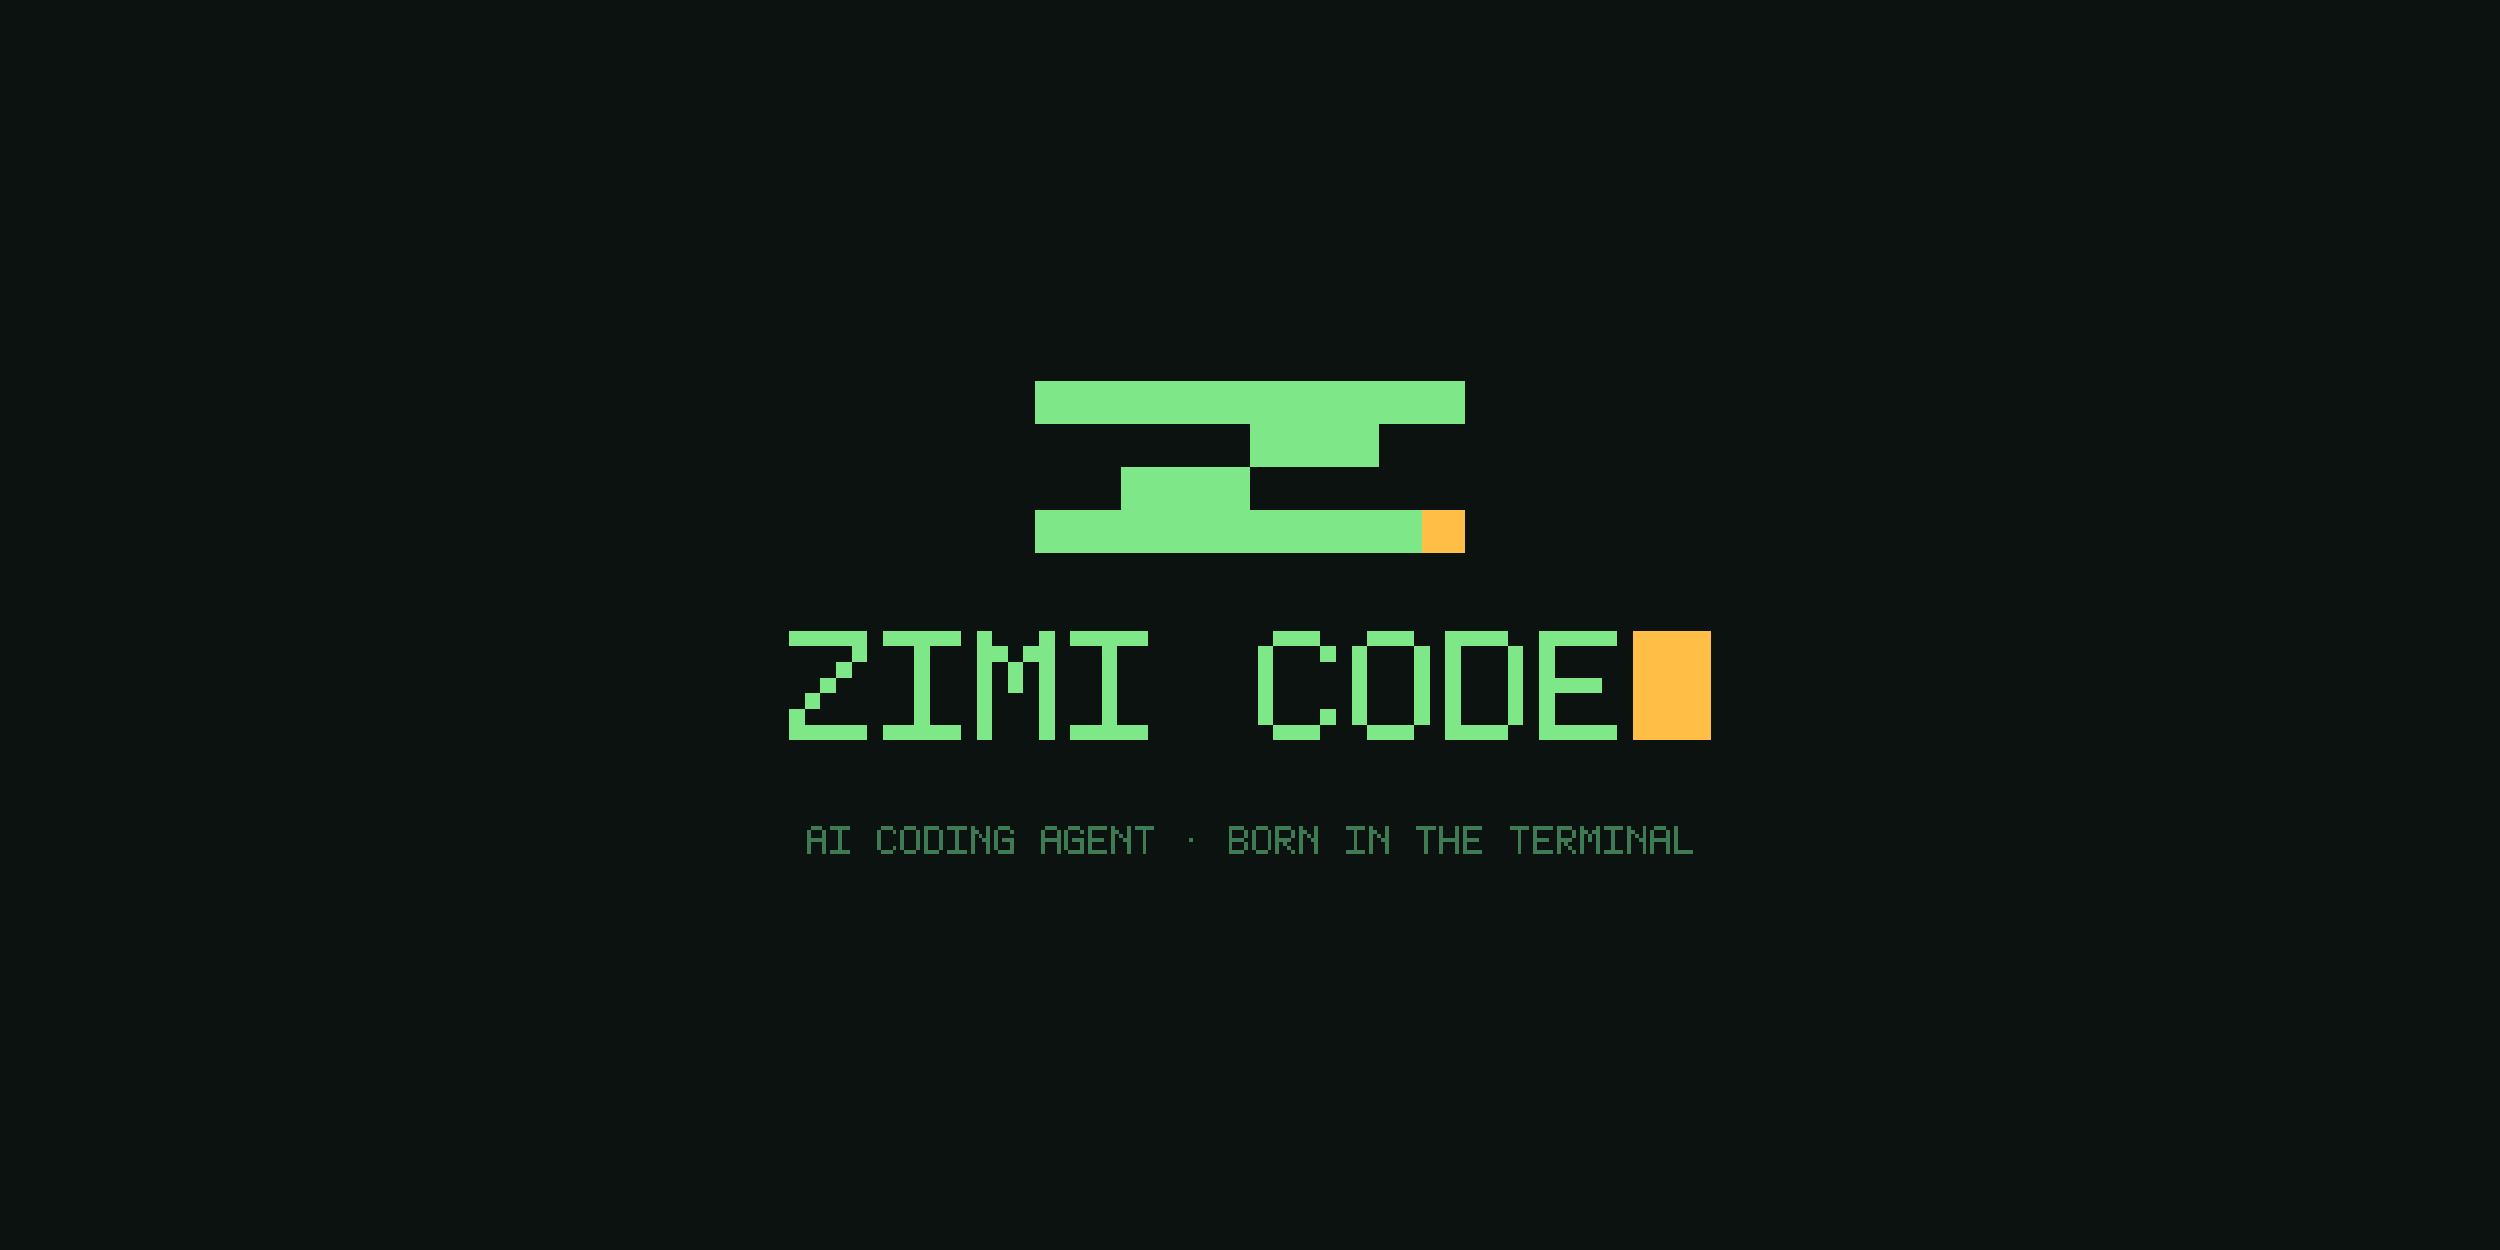
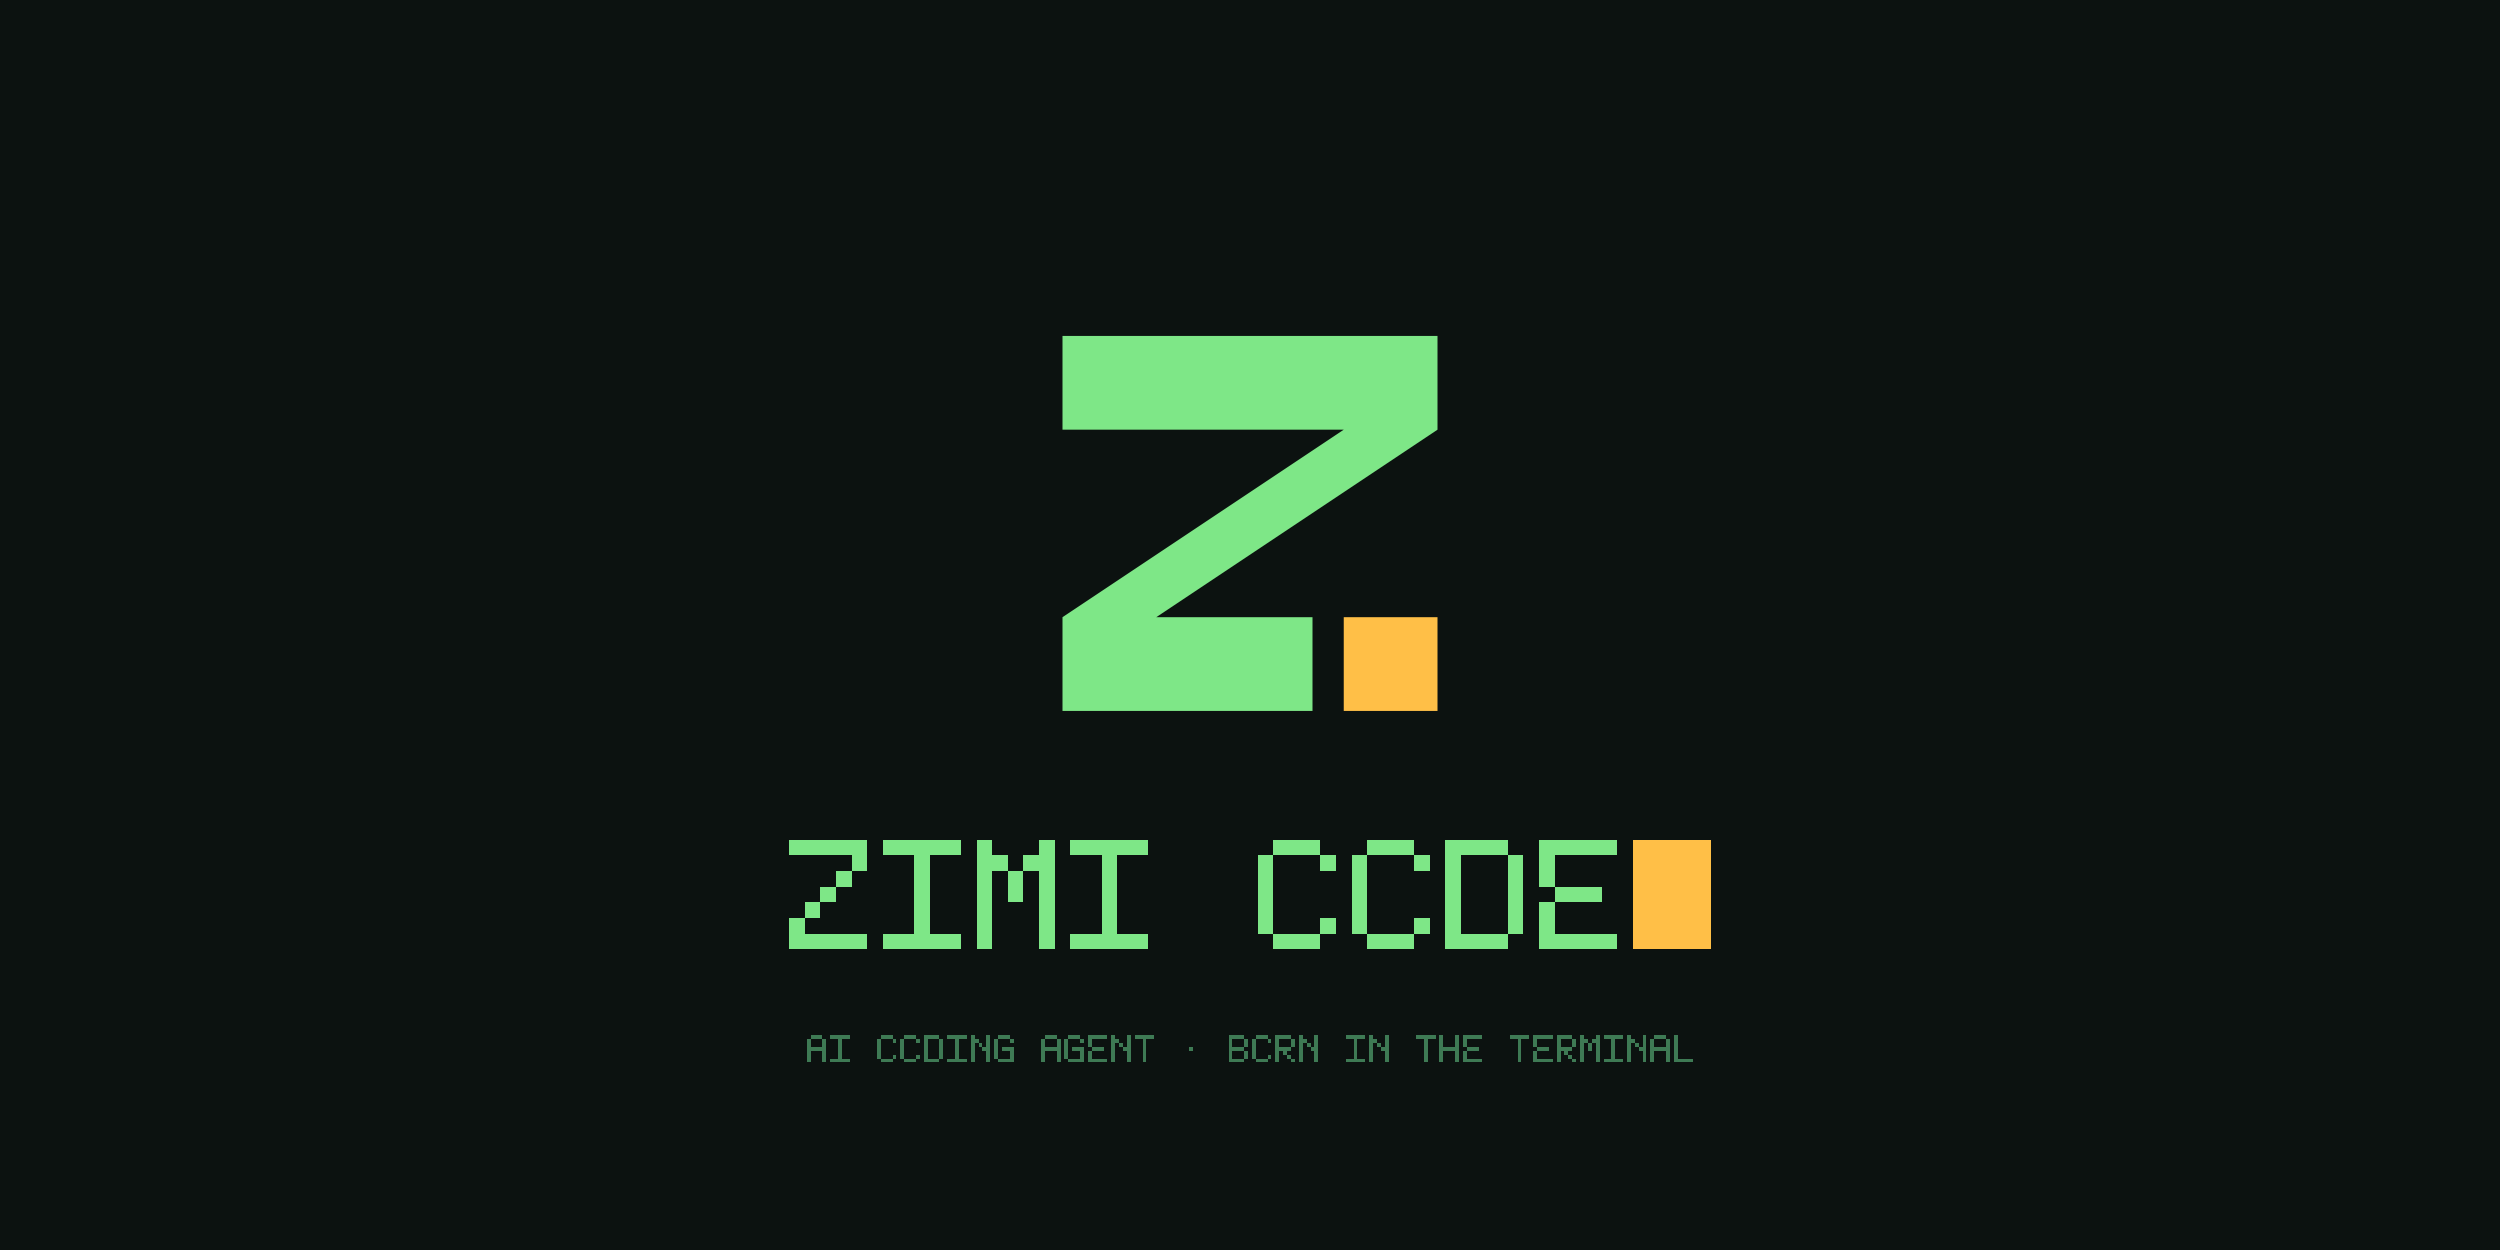
<svg xmlns="http://www.w3.org/2000/svg" viewBox="0 0 1280 640">
  <rect width="1280" height="640" fill="#0C1210" />
-   <g shape-rendering="crispEdges">
-     <path fill="#7EE787" d="M530 195h22v22h-22z M552 195h22v22h-22z M574 195h22v22h-22z M596 195h22v22h-22z M618 195h22v22h-22z M640 195h22v22h-22z M662 195h22v22h-22z M684 195h22v22h-22z M706 195h22v22h-22z M728 195h22v22h-22z M640 217h22v22h-22z M662 217h22v22h-22z M684 217h22v22h-22z M574 239h22v22h-22z M596 239h22v22h-22z M618 239h22v22h-22z M530 261h22v22h-22z M552 261h22v22h-22z M574 261h22v22h-22z M596 261h22v22h-22z M618 261h22v22h-22z M640 261h22v22h-22z M662 261h22v22h-22z M684 261h22v22h-22z M706 261h22v22h-22z" />
-     <path fill="#FFBF47" d="M728 261h22v22h-22z" />
+   <g transform="translate(512,140) scale(4)">
+     <path fill="#7EE787" d="M8 8h48v12L20 44h20v12H8V44l36-24H8Z" />
+     <rect x="44" y="44" width="12" height="12" fill="#FFBF47" />
  </g>
  <g shape-rendering="crispEdges">
-     <path fill="#7EE787" d="M404 323h8v8h-8z M412 323h8v8h-8z M420 323h8v8h-8z M428 323h8v8h-8z M436 323h8v8h-8z M436 331h8v8h-8z M428 339h8v8h-8z M420 347h8v8h-8z M412 355h8v8h-8z M404 363h8v8h-8z M404 371h8v8h-8z M412 371h8v8h-8z M420 371h8v8h-8z M428 371h8v8h-8z M436 371h8v8h-8z M452 323h8v8h-8z M460 323h8v8h-8z M468 323h8v8h-8z M476 323h8v8h-8z M484 323h8v8h-8z M468 331h8v8h-8z M468 339h8v8h-8z M468 347h8v8h-8z M468 355h8v8h-8z M468 363h8v8h-8z M452 371h8v8h-8z M460 371h8v8h-8z M468 371h8v8h-8z M476 371h8v8h-8z M484 371h8v8h-8z M500 323h8v8h-8z M532 323h8v8h-8z M500 331h8v8h-8z M508 331h8v8h-8z M524 331h8v8h-8z M532 331h8v8h-8z M500 339h8v8h-8z M516 339h8v8h-8z M532 339h8v8h-8z M500 347h8v8h-8z M516 347h8v8h-8z M532 347h8v8h-8z M500 355h8v8h-8z M532 355h8v8h-8z M500 363h8v8h-8z M532 363h8v8h-8z M500 371h8v8h-8z M532 371h8v8h-8z M548 323h8v8h-8z M556 323h8v8h-8z M564 323h8v8h-8z M572 323h8v8h-8z M580 323h8v8h-8z M564 331h8v8h-8z M564 339h8v8h-8z M564 347h8v8h-8z M564 355h8v8h-8z M564 363h8v8h-8z M548 371h8v8h-8z M556 371h8v8h-8z M564 371h8v8h-8z M572 371h8v8h-8z M580 371h8v8h-8z M652 323h8v8h-8z M660 323h8v8h-8z M668 323h8v8h-8z M644 331h8v8h-8z M676 331h8v8h-8z M644 339h8v8h-8z M644 347h8v8h-8z M644 355h8v8h-8z M644 363h8v8h-8z M676 363h8v8h-8z M652 371h8v8h-8z M660 371h8v8h-8z M668 371h8v8h-8z M700 323h8v8h-8z M708 323h8v8h-8z M716 323h8v8h-8z M692 331h8v8h-8z M724 331h8v8h-8z M692 339h8v8h-8z M724 339h8v8h-8z M692 347h8v8h-8z M724 347h8v8h-8z M692 355h8v8h-8z M724 355h8v8h-8z M692 363h8v8h-8z M724 363h8v8h-8z M700 371h8v8h-8z M708 371h8v8h-8z M716 371h8v8h-8z M740 323h8v8h-8z M748 323h8v8h-8z M756 323h8v8h-8z M764 323h8v8h-8z M740 331h8v8h-8z M772 331h8v8h-8z M740 339h8v8h-8z M772 339h8v8h-8z M740 347h8v8h-8z M772 347h8v8h-8z M740 355h8v8h-8z M772 355h8v8h-8z M740 363h8v8h-8z M772 363h8v8h-8z M740 371h8v8h-8z M748 371h8v8h-8z M756 371h8v8h-8z M764 371h8v8h-8z M788 323h8v8h-8z M796 323h8v8h-8z M804 323h8v8h-8z M812 323h8v8h-8z M820 323h8v8h-8z M788 331h8v8h-8z M788 339h8v8h-8z M788 347h8v8h-8z M796 347h8v8h-8z M804 347h8v8h-8z M812 347h8v8h-8z M788 355h8v8h-8z M788 363h8v8h-8z M788 371h8v8h-8z M796 371h8v8h-8z M804 371h8v8h-8z M812 371h8v8h-8z M820 371h8v8h-8z" />
-     <path fill="#FFBF47" d="M836 323h8v8h-8z M844 323h8v8h-8z M852 323h8v8h-8z M860 323h8v8h-8z M868 323h8v8h-8z M836 331h8v8h-8z M844 331h8v8h-8z M852 331h8v8h-8z M860 331h8v8h-8z M868 331h8v8h-8z M836 339h8v8h-8z M844 339h8v8h-8z M852 339h8v8h-8z M860 339h8v8h-8z M868 339h8v8h-8z M836 347h8v8h-8z M844 347h8v8h-8z M852 347h8v8h-8z M860 347h8v8h-8z M868 347h8v8h-8z M836 355h8v8h-8z M844 355h8v8h-8z M852 355h8v8h-8z M860 355h8v8h-8z M868 355h8v8h-8z M836 363h8v8h-8z M844 363h8v8h-8z M852 363h8v8h-8z M860 363h8v8h-8z M868 363h8v8h-8z M836 371h8v8h-8z M844 371h8v8h-8z M852 371h8v8h-8z M860 371h8v8h-8z M868 371h8v8h-8z" />
+     <path fill="#7EE787" d="M404 430h8v8h-8z M412 430h8v8h-8z M420 430h8v8h-8z M428 430h8v8h-8z M436 430h8v8h-8z M436 438h8v8h-8z M428 446h8v8h-8z M420 454h8v8h-8z M412 462h8v8h-8z M404 470h8v8h-8z M404 478h8v8h-8z M412 478h8v8h-8z M420 478h8v8h-8z M428 478h8v8h-8z M436 478h8v8h-8z M452 430h8v8h-8z M460 430h8v8h-8z M468 430h8v8h-8z M476 430h8v8h-8z M484 430h8v8h-8z M468 438h8v8h-8z M468 446h8v8h-8z M468 454h8v8h-8z M468 462h8v8h-8z M468 470h8v8h-8z M452 478h8v8h-8z M460 478h8v8h-8z M468 478h8v8h-8z M476 478h8v8h-8z M484 478h8v8h-8z M500 430h8v8h-8z M532 430h8v8h-8z M500 438h8v8h-8z M508 438h8v8h-8z M524 438h8v8h-8z M532 438h8v8h-8z M500 446h8v8h-8z M516 446h8v8h-8z M532 446h8v8h-8z M500 454h8v8h-8z M516 454h8v8h-8z M532 454h8v8h-8z M500 462h8v8h-8z M532 462h8v8h-8z M500 470h8v8h-8z M532 470h8v8h-8z M500 478h8v8h-8z M532 478h8v8h-8z M548 430h8v8h-8z M556 430h8v8h-8z M564 430h8v8h-8z M572 430h8v8h-8z M580 430h8v8h-8z M564 438h8v8h-8z M564 446h8v8h-8z M564 454h8v8h-8z M564 462h8v8h-8z M564 470h8v8h-8z M548 478h8v8h-8z M556 478h8v8h-8z M564 478h8v8h-8z M572 478h8v8h-8z M580 478h8v8h-8z M652 430h8v8h-8z M660 430h8v8h-8z M668 430h8v8h-8z M644 438h8v8h-8z M676 438h8v8h-8z M644 446h8v8h-8z M644 454h8v8h-8z M644 462h8v8h-8z M644 470h8v8h-8z M676 470h8v8h-8z M652 478h8v8h-8z M660 478h8v8h-8z M668 478h8v8h-8z M700 430h8v8h-8z M708 430h8v8h-8z M716 430h8v8h-8z M692 438h8v8h-8z M724 438h8v8h-8z M692 446h8v8h-8z M692 454h8v8h-8z M692 462h8v8h-8z M692 470h8v8h-8z M724 470h8v8h-8z M700 478h8v8h-8z M708 478h8v8h-8z M716 478h8v8h-8z M740 430h8v8h-8z M748 430h8v8h-8z M756 430h8v8h-8z M764 430h8v8h-8z M740 438h8v8h-8z M772 438h8v8h-8z M740 446h8v8h-8z M772 446h8v8h-8z M740 454h8v8h-8z M772 454h8v8h-8z M740 462h8v8h-8z M772 462h8v8h-8z M740 470h8v8h-8z M772 470h8v8h-8z M740 478h8v8h-8z M748 478h8v8h-8z M756 478h8v8h-8z M764 478h8v8h-8z M788 430h8v8h-8z M796 430h8v8h-8z M804 430h8v8h-8z M812 430h8v8h-8z M820 430h8v8h-8z M788 438h8v8h-8z M788 446h8v8h-8z M796 454h8v8h-8z M804 454h8v8h-8z M812 454h8v8h-8z M788 462h8v8h-8z M788 470h8v8h-8z M788 478h8v8h-8z M796 478h8v8h-8z M804 478h8v8h-8z M812 478h8v8h-8z M820 478h8v8h-8z" />
+     <path fill="#FFBF47" d="M836 430h8v8h-8z M844 430h8v8h-8z M852 430h8v8h-8z M860 430h8v8h-8z M868 430h8v8h-8z M836 438h8v8h-8z M844 438h8v8h-8z M852 438h8v8h-8z M860 438h8v8h-8z M868 438h8v8h-8z M836 446h8v8h-8z M844 446h8v8h-8z M852 446h8v8h-8z M860 446h8v8h-8z M868 446h8v8h-8z M836 454h8v8h-8z M844 454h8v8h-8z M852 454h8v8h-8z M860 454h8v8h-8z M868 454h8v8h-8z M836 462h8v8h-8z M844 462h8v8h-8z M852 462h8v8h-8z M860 462h8v8h-8z M868 462h8v8h-8z M836 470h8v8h-8z M844 470h8v8h-8z M852 470h8v8h-8z M860 470h8v8h-8z M868 470h8v8h-8z M836 478h8v8h-8z M844 478h8v8h-8z M852 478h8v8h-8z M860 478h8v8h-8z M868 478h8v8h-8z" />
  </g>
  <g shape-rendering="crispEdges">
-     <path fill="#3E7A54" d="M415 423h2v2h-2z M417 423h2v2h-2z M419 423h2v2h-2z M413 425h2v2h-2z M421 425h2v2h-2z M413 427h2v2h-2z M421 427h2v2h-2z M413 429h2v2h-2z M415 429h2v2h-2z M417 429h2v2h-2z M419 429h2v2h-2z M421 429h2v2h-2z M413 431h2v2h-2z M421 431h2v2h-2z M413 433h2v2h-2z M421 433h2v2h-2z M413 435h2v2h-2z M421 435h2v2h-2z M425 423h2v2h-2z M427 423h2v2h-2z M429 423h2v2h-2z M431 423h2v2h-2z M433 423h2v2h-2z M429 425h2v2h-2z M429 427h2v2h-2z M429 429h2v2h-2z M429 431h2v2h-2z M429 433h2v2h-2z M425 435h2v2h-2z M427 435h2v2h-2z M429 435h2v2h-2z M431 435h2v2h-2z M433 435h2v2h-2z M451 423h2v2h-2z M453 423h2v2h-2z M455 423h2v2h-2z M449 425h2v2h-2z M457 425h2v2h-2z M449 427h2v2h-2z M449 429h2v2h-2z M449 431h2v2h-2z M449 433h2v2h-2z M457 433h2v2h-2z M451 435h2v2h-2z M453 435h2v2h-2z M455 435h2v2h-2z M463 423h2v2h-2z M465 423h2v2h-2z M467 423h2v2h-2z M461 425h2v2h-2z M469 425h2v2h-2z M461 427h2v2h-2z M469 427h2v2h-2z M461 429h2v2h-2z M469 429h2v2h-2z M461 431h2v2h-2z M469 431h2v2h-2z M461 433h2v2h-2z M469 433h2v2h-2z M463 435h2v2h-2z M465 435h2v2h-2z M467 435h2v2h-2z M473 423h2v2h-2z M475 423h2v2h-2z M477 423h2v2h-2z M479 423h2v2h-2z M473 425h2v2h-2z M481 425h2v2h-2z M473 427h2v2h-2z M481 427h2v2h-2z M473 429h2v2h-2z M481 429h2v2h-2z M473 431h2v2h-2z M481 431h2v2h-2z M473 433h2v2h-2z M481 433h2v2h-2z M473 435h2v2h-2z M475 435h2v2h-2z M477 435h2v2h-2z M479 435h2v2h-2z M485 423h2v2h-2z M487 423h2v2h-2z M489 423h2v2h-2z M491 423h2v2h-2z M493 423h2v2h-2z M489 425h2v2h-2z M489 427h2v2h-2z M489 429h2v2h-2z M489 431h2v2h-2z M489 433h2v2h-2z M485 435h2v2h-2z M487 435h2v2h-2z M489 435h2v2h-2z M491 435h2v2h-2z M493 435h2v2h-2z M497 423h2v2h-2z M505 423h2v2h-2z M497 425h2v2h-2z M499 425h2v2h-2z M505 425h2v2h-2z M497 427h2v2h-2z M501 427h2v2h-2z M505 427h2v2h-2z M497 429h2v2h-2z M503 429h2v2h-2z M505 429h2v2h-2z M497 431h2v2h-2z M505 431h2v2h-2z M497 433h2v2h-2z M505 433h2v2h-2z M497 435h2v2h-2z M505 435h2v2h-2z M511 423h2v2h-2z M513 423h2v2h-2z M515 423h2v2h-2z M509 425h2v2h-2z M517 425h2v2h-2z M509 427h2v2h-2z M509 429h2v2h-2z M513 429h2v2h-2z M515 429h2v2h-2z M517 429h2v2h-2z M509 431h2v2h-2z M517 431h2v2h-2z M509 433h2v2h-2z M517 433h2v2h-2z M511 435h2v2h-2z M513 435h2v2h-2z M515 435h2v2h-2z M517 435h2v2h-2z M535 423h2v2h-2z M537 423h2v2h-2z M539 423h2v2h-2z M533 425h2v2h-2z M541 425h2v2h-2z M533 427h2v2h-2z M541 427h2v2h-2z M533 429h2v2h-2z M535 429h2v2h-2z M537 429h2v2h-2z M539 429h2v2h-2z M541 429h2v2h-2z M533 431h2v2h-2z M541 431h2v2h-2z M533 433h2v2h-2z M541 433h2v2h-2z M533 435h2v2h-2z M541 435h2v2h-2z M547 423h2v2h-2z M549 423h2v2h-2z M551 423h2v2h-2z M545 425h2v2h-2z M553 425h2v2h-2z M545 427h2v2h-2z M545 429h2v2h-2z M549 429h2v2h-2z M551 429h2v2h-2z M553 429h2v2h-2z M545 431h2v2h-2z M553 431h2v2h-2z M545 433h2v2h-2z M553 433h2v2h-2z M547 435h2v2h-2z M549 435h2v2h-2z M551 435h2v2h-2z M553 435h2v2h-2z M557 423h2v2h-2z M559 423h2v2h-2z M561 423h2v2h-2z M563 423h2v2h-2z M565 423h2v2h-2z M557 425h2v2h-2z M557 427h2v2h-2z M557 429h2v2h-2z M559 429h2v2h-2z M561 429h2v2h-2z M563 429h2v2h-2z M557 431h2v2h-2z M557 433h2v2h-2z M557 435h2v2h-2z M559 435h2v2h-2z M561 435h2v2h-2z M563 435h2v2h-2z M565 435h2v2h-2z M569 423h2v2h-2z M577 423h2v2h-2z M569 425h2v2h-2z M571 425h2v2h-2z M577 425h2v2h-2z M569 427h2v2h-2z M573 427h2v2h-2z M577 427h2v2h-2z M569 429h2v2h-2z M575 429h2v2h-2z M577 429h2v2h-2z M569 431h2v2h-2z M577 431h2v2h-2z M569 433h2v2h-2z M577 433h2v2h-2z M569 435h2v2h-2z M577 435h2v2h-2z M581 423h2v2h-2z M583 423h2v2h-2z M585 423h2v2h-2z M587 423h2v2h-2z M589 423h2v2h-2z M585 425h2v2h-2z M585 427h2v2h-2z M585 429h2v2h-2z M585 431h2v2h-2z M585 433h2v2h-2z M585 435h2v2h-2z M609 429h2v2h-2z M629 423h2v2h-2z M631 423h2v2h-2z M633 423h2v2h-2z M635 423h2v2h-2z M629 425h2v2h-2z M637 425h2v2h-2z M629 427h2v2h-2z M637 427h2v2h-2z M629 429h2v2h-2z M631 429h2v2h-2z M633 429h2v2h-2z M635 429h2v2h-2z M629 431h2v2h-2z M637 431h2v2h-2z M629 433h2v2h-2z M637 433h2v2h-2z M629 435h2v2h-2z M631 435h2v2h-2z M633 435h2v2h-2z M635 435h2v2h-2z M643 423h2v2h-2z M645 423h2v2h-2z M647 423h2v2h-2z M641 425h2v2h-2z M649 425h2v2h-2z M641 427h2v2h-2z M649 427h2v2h-2z M641 429h2v2h-2z M649 429h2v2h-2z M641 431h2v2h-2z M649 431h2v2h-2z M641 433h2v2h-2z M649 433h2v2h-2z M643 435h2v2h-2z M645 435h2v2h-2z M647 435h2v2h-2z M653 423h2v2h-2z M655 423h2v2h-2z M657 423h2v2h-2z M659 423h2v2h-2z M653 425h2v2h-2z M661 425h2v2h-2z M653 427h2v2h-2z M661 427h2v2h-2z M653 429h2v2h-2z M655 429h2v2h-2z M657 429h2v2h-2z M659 429h2v2h-2z M653 431h2v2h-2z M657 431h2v2h-2z M653 433h2v2h-2z M659 433h2v2h-2z M653 435h2v2h-2z M661 435h2v2h-2z M665 423h2v2h-2z M673 423h2v2h-2z M665 425h2v2h-2z M667 425h2v2h-2z M673 425h2v2h-2z M665 427h2v2h-2z M669 427h2v2h-2z M673 427h2v2h-2z M665 429h2v2h-2z M671 429h2v2h-2z M673 429h2v2h-2z M665 431h2v2h-2z M673 431h2v2h-2z M665 433h2v2h-2z M673 433h2v2h-2z M665 435h2v2h-2z M673 435h2v2h-2z M689 423h2v2h-2z M691 423h2v2h-2z M693 423h2v2h-2z M695 423h2v2h-2z M697 423h2v2h-2z M693 425h2v2h-2z M693 427h2v2h-2z M693 429h2v2h-2z M693 431h2v2h-2z M693 433h2v2h-2z M689 435h2v2h-2z M691 435h2v2h-2z M693 435h2v2h-2z M695 435h2v2h-2z M697 435h2v2h-2z M701 423h2v2h-2z M709 423h2v2h-2z M701 425h2v2h-2z M703 425h2v2h-2z M709 425h2v2h-2z M701 427h2v2h-2z M705 427h2v2h-2z M709 427h2v2h-2z M701 429h2v2h-2z M707 429h2v2h-2z M709 429h2v2h-2z M701 431h2v2h-2z M709 431h2v2h-2z M701 433h2v2h-2z M709 433h2v2h-2z M701 435h2v2h-2z M709 435h2v2h-2z M725 423h2v2h-2z M727 423h2v2h-2z M729 423h2v2h-2z M731 423h2v2h-2z M733 423h2v2h-2z M729 425h2v2h-2z M729 427h2v2h-2z M729 429h2v2h-2z M729 431h2v2h-2z M729 433h2v2h-2z M729 435h2v2h-2z M737 423h2v2h-2z M745 423h2v2h-2z M737 425h2v2h-2z M745 425h2v2h-2z M737 427h2v2h-2z M745 427h2v2h-2z M737 429h2v2h-2z M739 429h2v2h-2z M741 429h2v2h-2z M743 429h2v2h-2z M745 429h2v2h-2z M737 431h2v2h-2z M745 431h2v2h-2z M737 433h2v2h-2z M745 433h2v2h-2z M737 435h2v2h-2z M745 435h2v2h-2z M749 423h2v2h-2z M751 423h2v2h-2z M753 423h2v2h-2z M755 423h2v2h-2z M757 423h2v2h-2z M749 425h2v2h-2z M749 427h2v2h-2z M749 429h2v2h-2z M751 429h2v2h-2z M753 429h2v2h-2z M755 429h2v2h-2z M749 431h2v2h-2z M749 433h2v2h-2z M749 435h2v2h-2z M751 435h2v2h-2z M753 435h2v2h-2z M755 435h2v2h-2z M757 435h2v2h-2z M773 423h2v2h-2z M775 423h2v2h-2z M777 423h2v2h-2z M779 423h2v2h-2z M781 423h2v2h-2z M777 425h2v2h-2z M777 427h2v2h-2z M777 429h2v2h-2z M777 431h2v2h-2z M777 433h2v2h-2z M777 435h2v2h-2z M785 423h2v2h-2z M787 423h2v2h-2z M789 423h2v2h-2z M791 423h2v2h-2z M793 423h2v2h-2z M785 425h2v2h-2z M785 427h2v2h-2z M785 429h2v2h-2z M787 429h2v2h-2z M789 429h2v2h-2z M791 429h2v2h-2z M785 431h2v2h-2z M785 433h2v2h-2z M785 435h2v2h-2z M787 435h2v2h-2z M789 435h2v2h-2z M791 435h2v2h-2z M793 435h2v2h-2z M797 423h2v2h-2z M799 423h2v2h-2z M801 423h2v2h-2z M803 423h2v2h-2z M797 425h2v2h-2z M805 425h2v2h-2z M797 427h2v2h-2z M805 427h2v2h-2z M797 429h2v2h-2z M799 429h2v2h-2z M801 429h2v2h-2z M803 429h2v2h-2z M797 431h2v2h-2z M801 431h2v2h-2z M797 433h2v2h-2z M803 433h2v2h-2z M797 435h2v2h-2z M805 435h2v2h-2z M809 423h2v2h-2z M817 423h2v2h-2z M809 425h2v2h-2z M811 425h2v2h-2z M815 425h2v2h-2z M817 425h2v2h-2z M809 427h2v2h-2z M813 427h2v2h-2z M817 427h2v2h-2z M809 429h2v2h-2z M813 429h2v2h-2z M817 429h2v2h-2z M809 431h2v2h-2z M817 431h2v2h-2z M809 433h2v2h-2z M817 433h2v2h-2z M809 435h2v2h-2z M817 435h2v2h-2z M821 423h2v2h-2z M823 423h2v2h-2z M825 423h2v2h-2z M827 423h2v2h-2z M829 423h2v2h-2z M825 425h2v2h-2z M825 427h2v2h-2z M825 429h2v2h-2z M825 431h2v2h-2z M825 433h2v2h-2z M821 435h2v2h-2z M823 435h2v2h-2z M825 435h2v2h-2z M827 435h2v2h-2z M829 435h2v2h-2z M833 423h2v2h-2z M841 423h2v2h-2z M833 425h2v2h-2z M835 425h2v2h-2z M841 425h2v2h-2z M833 427h2v2h-2z M837 427h2v2h-2z M841 427h2v2h-2z M833 429h2v2h-2z M839 429h2v2h-2z M841 429h2v2h-2z M833 431h2v2h-2z M841 431h2v2h-2z M833 433h2v2h-2z M841 433h2v2h-2z M833 435h2v2h-2z M841 435h2v2h-2z M847 423h2v2h-2z M849 423h2v2h-2z M851 423h2v2h-2z M845 425h2v2h-2z M853 425h2v2h-2z M845 427h2v2h-2z M853 427h2v2h-2z M845 429h2v2h-2z M847 429h2v2h-2z M849 429h2v2h-2z M851 429h2v2h-2z M853 429h2v2h-2z M845 431h2v2h-2z M853 431h2v2h-2z M845 433h2v2h-2z M853 433h2v2h-2z M845 435h2v2h-2z M853 435h2v2h-2z M857 423h2v2h-2z M857 425h2v2h-2z M857 427h2v2h-2z M857 429h2v2h-2z M857 431h2v2h-2z M857 433h2v2h-2z M857 435h2v2h-2z M859 435h2v2h-2z M861 435h2v2h-2z M863 435h2v2h-2z M865 435h2v2h-2z" />
+     <path fill="#3E7A54" d="M415 530h2v2h-2z M417 530h2v2h-2z M419 530h2v2h-2z M413 532h2v2h-2z M421 532h2v2h-2z M413 534h2v2h-2z M421 534h2v2h-2z M413 536h2v2h-2z M415 536h2v2h-2z M417 536h2v2h-2z M419 536h2v2h-2z M421 536h2v2h-2z M413 538h2v2h-2z M421 538h2v2h-2z M413 540h2v2h-2z M421 540h2v2h-2z M413 542h2v2h-2z M421 542h2v2h-2z M425 530h2v2h-2z M427 530h2v2h-2z M429 530h2v2h-2z M431 530h2v2h-2z M433 530h2v2h-2z M429 532h2v2h-2z M429 534h2v2h-2z M429 536h2v2h-2z M429 538h2v2h-2z M429 540h2v2h-2z M425 542h2v2h-2z M427 542h2v2h-2z M429 542h2v2h-2z M431 542h2v2h-2z M433 542h2v2h-2z M451 530h2v2h-2z M453 530h2v2h-2z M455 530h2v2h-2z M449 532h2v2h-2z M457 532h2v2h-2z M449 534h2v2h-2z M449 536h2v2h-2z M449 538h2v2h-2z M449 540h2v2h-2z M457 540h2v2h-2z M451 542h2v2h-2z M453 542h2v2h-2z M455 542h2v2h-2z M463 530h2v2h-2z M465 530h2v2h-2z M467 530h2v2h-2z M461 532h2v2h-2z M469 532h2v2h-2z M461 534h2v2h-2z M461 536h2v2h-2z M461 538h2v2h-2z M461 540h2v2h-2z M469 540h2v2h-2z M463 542h2v2h-2z M465 542h2v2h-2z M467 542h2v2h-2z M473 530h2v2h-2z M475 530h2v2h-2z M477 530h2v2h-2z M479 530h2v2h-2z M473 532h2v2h-2z M481 532h2v2h-2z M473 534h2v2h-2z M481 534h2v2h-2z M473 536h2v2h-2z M481 536h2v2h-2z M473 538h2v2h-2z M481 538h2v2h-2z M473 540h2v2h-2z M481 540h2v2h-2z M473 542h2v2h-2z M475 542h2v2h-2z M477 542h2v2h-2z M479 542h2v2h-2z M485 530h2v2h-2z M487 530h2v2h-2z M489 530h2v2h-2z M491 530h2v2h-2z M493 530h2v2h-2z M489 532h2v2h-2z M489 534h2v2h-2z M489 536h2v2h-2z M489 538h2v2h-2z M489 540h2v2h-2z M485 542h2v2h-2z M487 542h2v2h-2z M489 542h2v2h-2z M491 542h2v2h-2z M493 542h2v2h-2z M497 530h2v2h-2z M505 530h2v2h-2z M497 532h2v2h-2z M499 532h2v2h-2z M505 532h2v2h-2z M497 534h2v2h-2z M501 534h2v2h-2z M505 534h2v2h-2z M497 536h2v2h-2z M503 536h2v2h-2z M505 536h2v2h-2z M497 538h2v2h-2z M505 538h2v2h-2z M497 540h2v2h-2z M505 540h2v2h-2z M497 542h2v2h-2z M505 542h2v2h-2z M511 530h2v2h-2z M513 530h2v2h-2z M515 530h2v2h-2z M509 532h2v2h-2z M517 532h2v2h-2z M509 534h2v2h-2z M509 536h2v2h-2z M513 536h2v2h-2z M515 536h2v2h-2z M517 536h2v2h-2z M509 538h2v2h-2z M517 538h2v2h-2z M509 540h2v2h-2z M517 540h2v2h-2z M511 542h2v2h-2z M513 542h2v2h-2z M515 542h2v2h-2z M517 542h2v2h-2z M535 530h2v2h-2z M537 530h2v2h-2z M539 530h2v2h-2z M533 532h2v2h-2z M541 532h2v2h-2z M533 534h2v2h-2z M541 534h2v2h-2z M533 536h2v2h-2z M535 536h2v2h-2z M537 536h2v2h-2z M539 536h2v2h-2z M541 536h2v2h-2z M533 538h2v2h-2z M541 538h2v2h-2z M533 540h2v2h-2z M541 540h2v2h-2z M533 542h2v2h-2z M541 542h2v2h-2z M547 530h2v2h-2z M549 530h2v2h-2z M551 530h2v2h-2z M545 532h2v2h-2z M553 532h2v2h-2z M545 534h2v2h-2z M545 536h2v2h-2z M549 536h2v2h-2z M551 536h2v2h-2z M553 536h2v2h-2z M545 538h2v2h-2z M553 538h2v2h-2z M545 540h2v2h-2z M553 540h2v2h-2z M547 542h2v2h-2z M549 542h2v2h-2z M551 542h2v2h-2z M553 542h2v2h-2z M557 530h2v2h-2z M559 530h2v2h-2z M561 530h2v2h-2z M563 530h2v2h-2z M565 530h2v2h-2z M557 532h2v2h-2z M557 534h2v2h-2z M559 536h2v2h-2z M561 536h2v2h-2z M563 536h2v2h-2z M557 538h2v2h-2z M557 540h2v2h-2z M557 542h2v2h-2z M559 542h2v2h-2z M561 542h2v2h-2z M563 542h2v2h-2z M565 542h2v2h-2z M569 530h2v2h-2z M577 530h2v2h-2z M569 532h2v2h-2z M571 532h2v2h-2z M577 532h2v2h-2z M569 534h2v2h-2z M573 534h2v2h-2z M577 534h2v2h-2z M569 536h2v2h-2z M575 536h2v2h-2z M577 536h2v2h-2z M569 538h2v2h-2z M577 538h2v2h-2z M569 540h2v2h-2z M577 540h2v2h-2z M569 542h2v2h-2z M577 542h2v2h-2z M581 530h2v2h-2z M583 530h2v2h-2z M585 530h2v2h-2z M587 530h2v2h-2z M589 530h2v2h-2z M585 532h2v2h-2z M585 534h2v2h-2z M585 536h2v2h-2z M585 538h2v2h-2z M585 540h2v2h-2z M585 542h2v2h-2z M609 536h2v2h-2z M629 530h2v2h-2z M631 530h2v2h-2z M633 530h2v2h-2z M635 530h2v2h-2z M629 532h2v2h-2z M637 532h2v2h-2z M629 534h2v2h-2z M637 534h2v2h-2z M629 536h2v2h-2z M631 536h2v2h-2z M633 536h2v2h-2z M635 536h2v2h-2z M629 538h2v2h-2z M637 538h2v2h-2z M629 540h2v2h-2z M637 540h2v2h-2z M629 542h2v2h-2z M631 542h2v2h-2z M633 542h2v2h-2z M635 542h2v2h-2z M643 530h2v2h-2z M645 530h2v2h-2z M647 530h2v2h-2z M641 532h2v2h-2z M649 532h2v2h-2z M641 534h2v2h-2z M641 536h2v2h-2z M641 538h2v2h-2z M641 540h2v2h-2z M649 540h2v2h-2z M643 542h2v2h-2z M645 542h2v2h-2z M647 542h2v2h-2z M653 530h2v2h-2z M655 530h2v2h-2z M657 530h2v2h-2z M659 530h2v2h-2z M653 532h2v2h-2z M661 532h2v2h-2z M653 534h2v2h-2z M661 534h2v2h-2z M653 536h2v2h-2z M655 536h2v2h-2z M657 536h2v2h-2z M659 536h2v2h-2z M653 538h2v2h-2z M657 538h2v2h-2z M653 540h2v2h-2z M659 540h2v2h-2z M653 542h2v2h-2z M661 542h2v2h-2z M665 530h2v2h-2z M673 530h2v2h-2z M665 532h2v2h-2z M667 532h2v2h-2z M673 532h2v2h-2z M665 534h2v2h-2z M669 534h2v2h-2z M673 534h2v2h-2z M665 536h2v2h-2z M671 536h2v2h-2z M673 536h2v2h-2z M665 538h2v2h-2z M673 538h2v2h-2z M665 540h2v2h-2z M673 540h2v2h-2z M665 542h2v2h-2z M673 542h2v2h-2z M689 530h2v2h-2z M691 530h2v2h-2z M693 530h2v2h-2z M695 530h2v2h-2z M697 530h2v2h-2z M693 532h2v2h-2z M693 534h2v2h-2z M693 536h2v2h-2z M693 538h2v2h-2z M693 540h2v2h-2z M689 542h2v2h-2z M691 542h2v2h-2z M693 542h2v2h-2z M695 542h2v2h-2z M697 542h2v2h-2z M701 530h2v2h-2z M709 530h2v2h-2z M701 532h2v2h-2z M703 532h2v2h-2z M709 532h2v2h-2z M701 534h2v2h-2z M705 534h2v2h-2z M709 534h2v2h-2z M701 536h2v2h-2z M707 536h2v2h-2z M709 536h2v2h-2z M701 538h2v2h-2z M709 538h2v2h-2z M701 540h2v2h-2z M709 540h2v2h-2z M701 542h2v2h-2z M709 542h2v2h-2z M725 530h2v2h-2z M727 530h2v2h-2z M729 530h2v2h-2z M731 530h2v2h-2z M733 530h2v2h-2z M729 532h2v2h-2z M729 534h2v2h-2z M729 536h2v2h-2z M729 538h2v2h-2z M729 540h2v2h-2z M729 542h2v2h-2z M737 530h2v2h-2z M745 530h2v2h-2z M737 532h2v2h-2z M745 532h2v2h-2z M737 534h2v2h-2z M745 534h2v2h-2z M737 536h2v2h-2z M739 536h2v2h-2z M741 536h2v2h-2z M743 536h2v2h-2z M745 536h2v2h-2z M737 538h2v2h-2z M745 538h2v2h-2z M737 540h2v2h-2z M745 540h2v2h-2z M737 542h2v2h-2z M745 542h2v2h-2z M749 530h2v2h-2z M751 530h2v2h-2z M753 530h2v2h-2z M755 530h2v2h-2z M757 530h2v2h-2z M749 532h2v2h-2z M749 534h2v2h-2z M751 536h2v2h-2z M753 536h2v2h-2z M755 536h2v2h-2z M749 538h2v2h-2z M749 540h2v2h-2z M749 542h2v2h-2z M751 542h2v2h-2z M753 542h2v2h-2z M755 542h2v2h-2z M757 542h2v2h-2z M773 530h2v2h-2z M775 530h2v2h-2z M777 530h2v2h-2z M779 530h2v2h-2z M781 530h2v2h-2z M777 532h2v2h-2z M777 534h2v2h-2z M777 536h2v2h-2z M777 538h2v2h-2z M777 540h2v2h-2z M777 542h2v2h-2z M785 530h2v2h-2z M787 530h2v2h-2z M789 530h2v2h-2z M791 530h2v2h-2z M793 530h2v2h-2z M785 532h2v2h-2z M785 534h2v2h-2z M787 536h2v2h-2z M789 536h2v2h-2z M791 536h2v2h-2z M785 538h2v2h-2z M785 540h2v2h-2z M785 542h2v2h-2z M787 542h2v2h-2z M789 542h2v2h-2z M791 542h2v2h-2z M793 542h2v2h-2z M797 530h2v2h-2z M799 530h2v2h-2z M801 530h2v2h-2z M803 530h2v2h-2z M797 532h2v2h-2z M805 532h2v2h-2z M797 534h2v2h-2z M805 534h2v2h-2z M797 536h2v2h-2z M799 536h2v2h-2z M801 536h2v2h-2z M803 536h2v2h-2z M797 538h2v2h-2z M801 538h2v2h-2z M797 540h2v2h-2z M803 540h2v2h-2z M797 542h2v2h-2z M805 542h2v2h-2z M809 530h2v2h-2z M817 530h2v2h-2z M809 532h2v2h-2z M811 532h2v2h-2z M815 532h2v2h-2z M817 532h2v2h-2z M809 534h2v2h-2z M813 534h2v2h-2z M817 534h2v2h-2z M809 536h2v2h-2z M813 536h2v2h-2z M817 536h2v2h-2z M809 538h2v2h-2z M817 538h2v2h-2z M809 540h2v2h-2z M817 540h2v2h-2z M809 542h2v2h-2z M817 542h2v2h-2z M821 530h2v2h-2z M823 530h2v2h-2z M825 530h2v2h-2z M827 530h2v2h-2z M829 530h2v2h-2z M825 532h2v2h-2z M825 534h2v2h-2z M825 536h2v2h-2z M825 538h2v2h-2z M825 540h2v2h-2z M821 542h2v2h-2z M823 542h2v2h-2z M825 542h2v2h-2z M827 542h2v2h-2z M829 542h2v2h-2z M833 530h2v2h-2z M841 530h2v2h-2z M833 532h2v2h-2z M835 532h2v2h-2z M841 532h2v2h-2z M833 534h2v2h-2z M837 534h2v2h-2z M841 534h2v2h-2z M833 536h2v2h-2z M839 536h2v2h-2z M841 536h2v2h-2z M833 538h2v2h-2z M841 538h2v2h-2z M833 540h2v2h-2z M841 540h2v2h-2z M833 542h2v2h-2z M841 542h2v2h-2z M847 530h2v2h-2z M849 530h2v2h-2z M851 530h2v2h-2z M845 532h2v2h-2z M853 532h2v2h-2z M845 534h2v2h-2z M853 534h2v2h-2z M845 536h2v2h-2z M847 536h2v2h-2z M849 536h2v2h-2z M851 536h2v2h-2z M853 536h2v2h-2z M845 538h2v2h-2z M853 538h2v2h-2z M845 540h2v2h-2z M853 540h2v2h-2z M845 542h2v2h-2z M853 542h2v2h-2z M857 530h2v2h-2z M857 532h2v2h-2z M857 534h2v2h-2z M857 536h2v2h-2z M857 538h2v2h-2z M857 540h2v2h-2z M857 542h2v2h-2z M859 542h2v2h-2z M861 542h2v2h-2z M863 542h2v2h-2z M865 542h2v2h-2z" />
  </g>
</svg>
